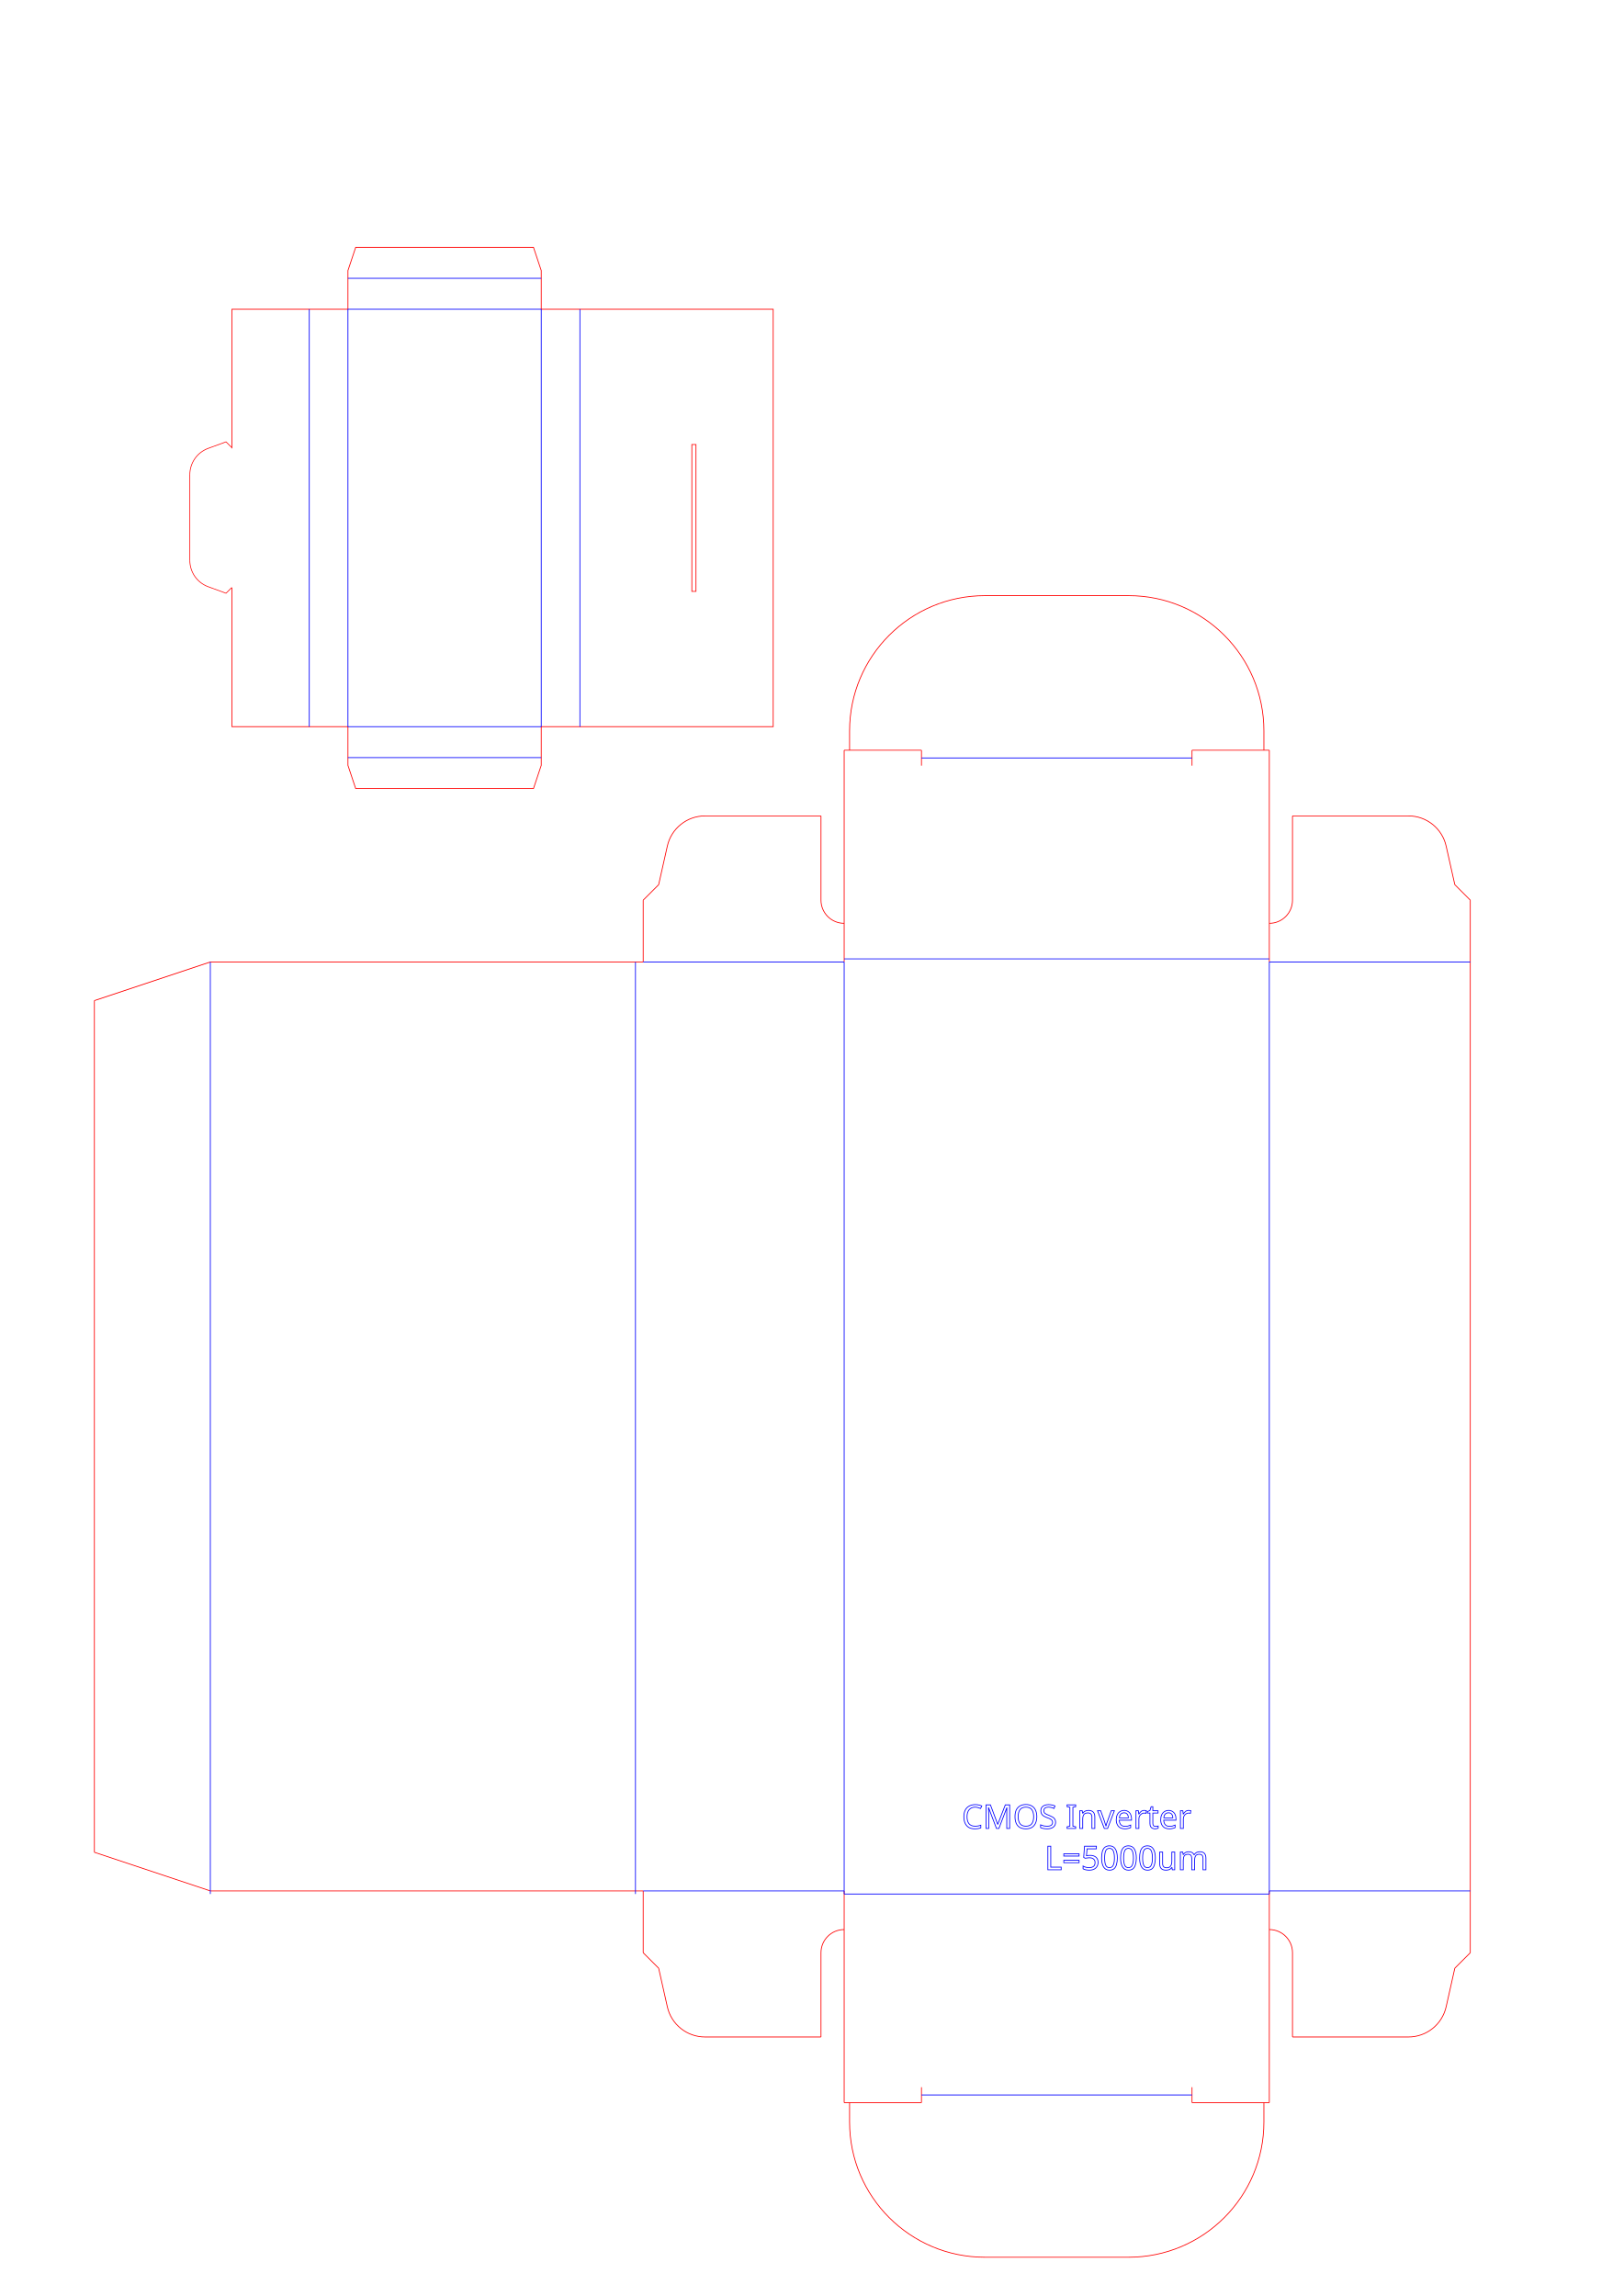
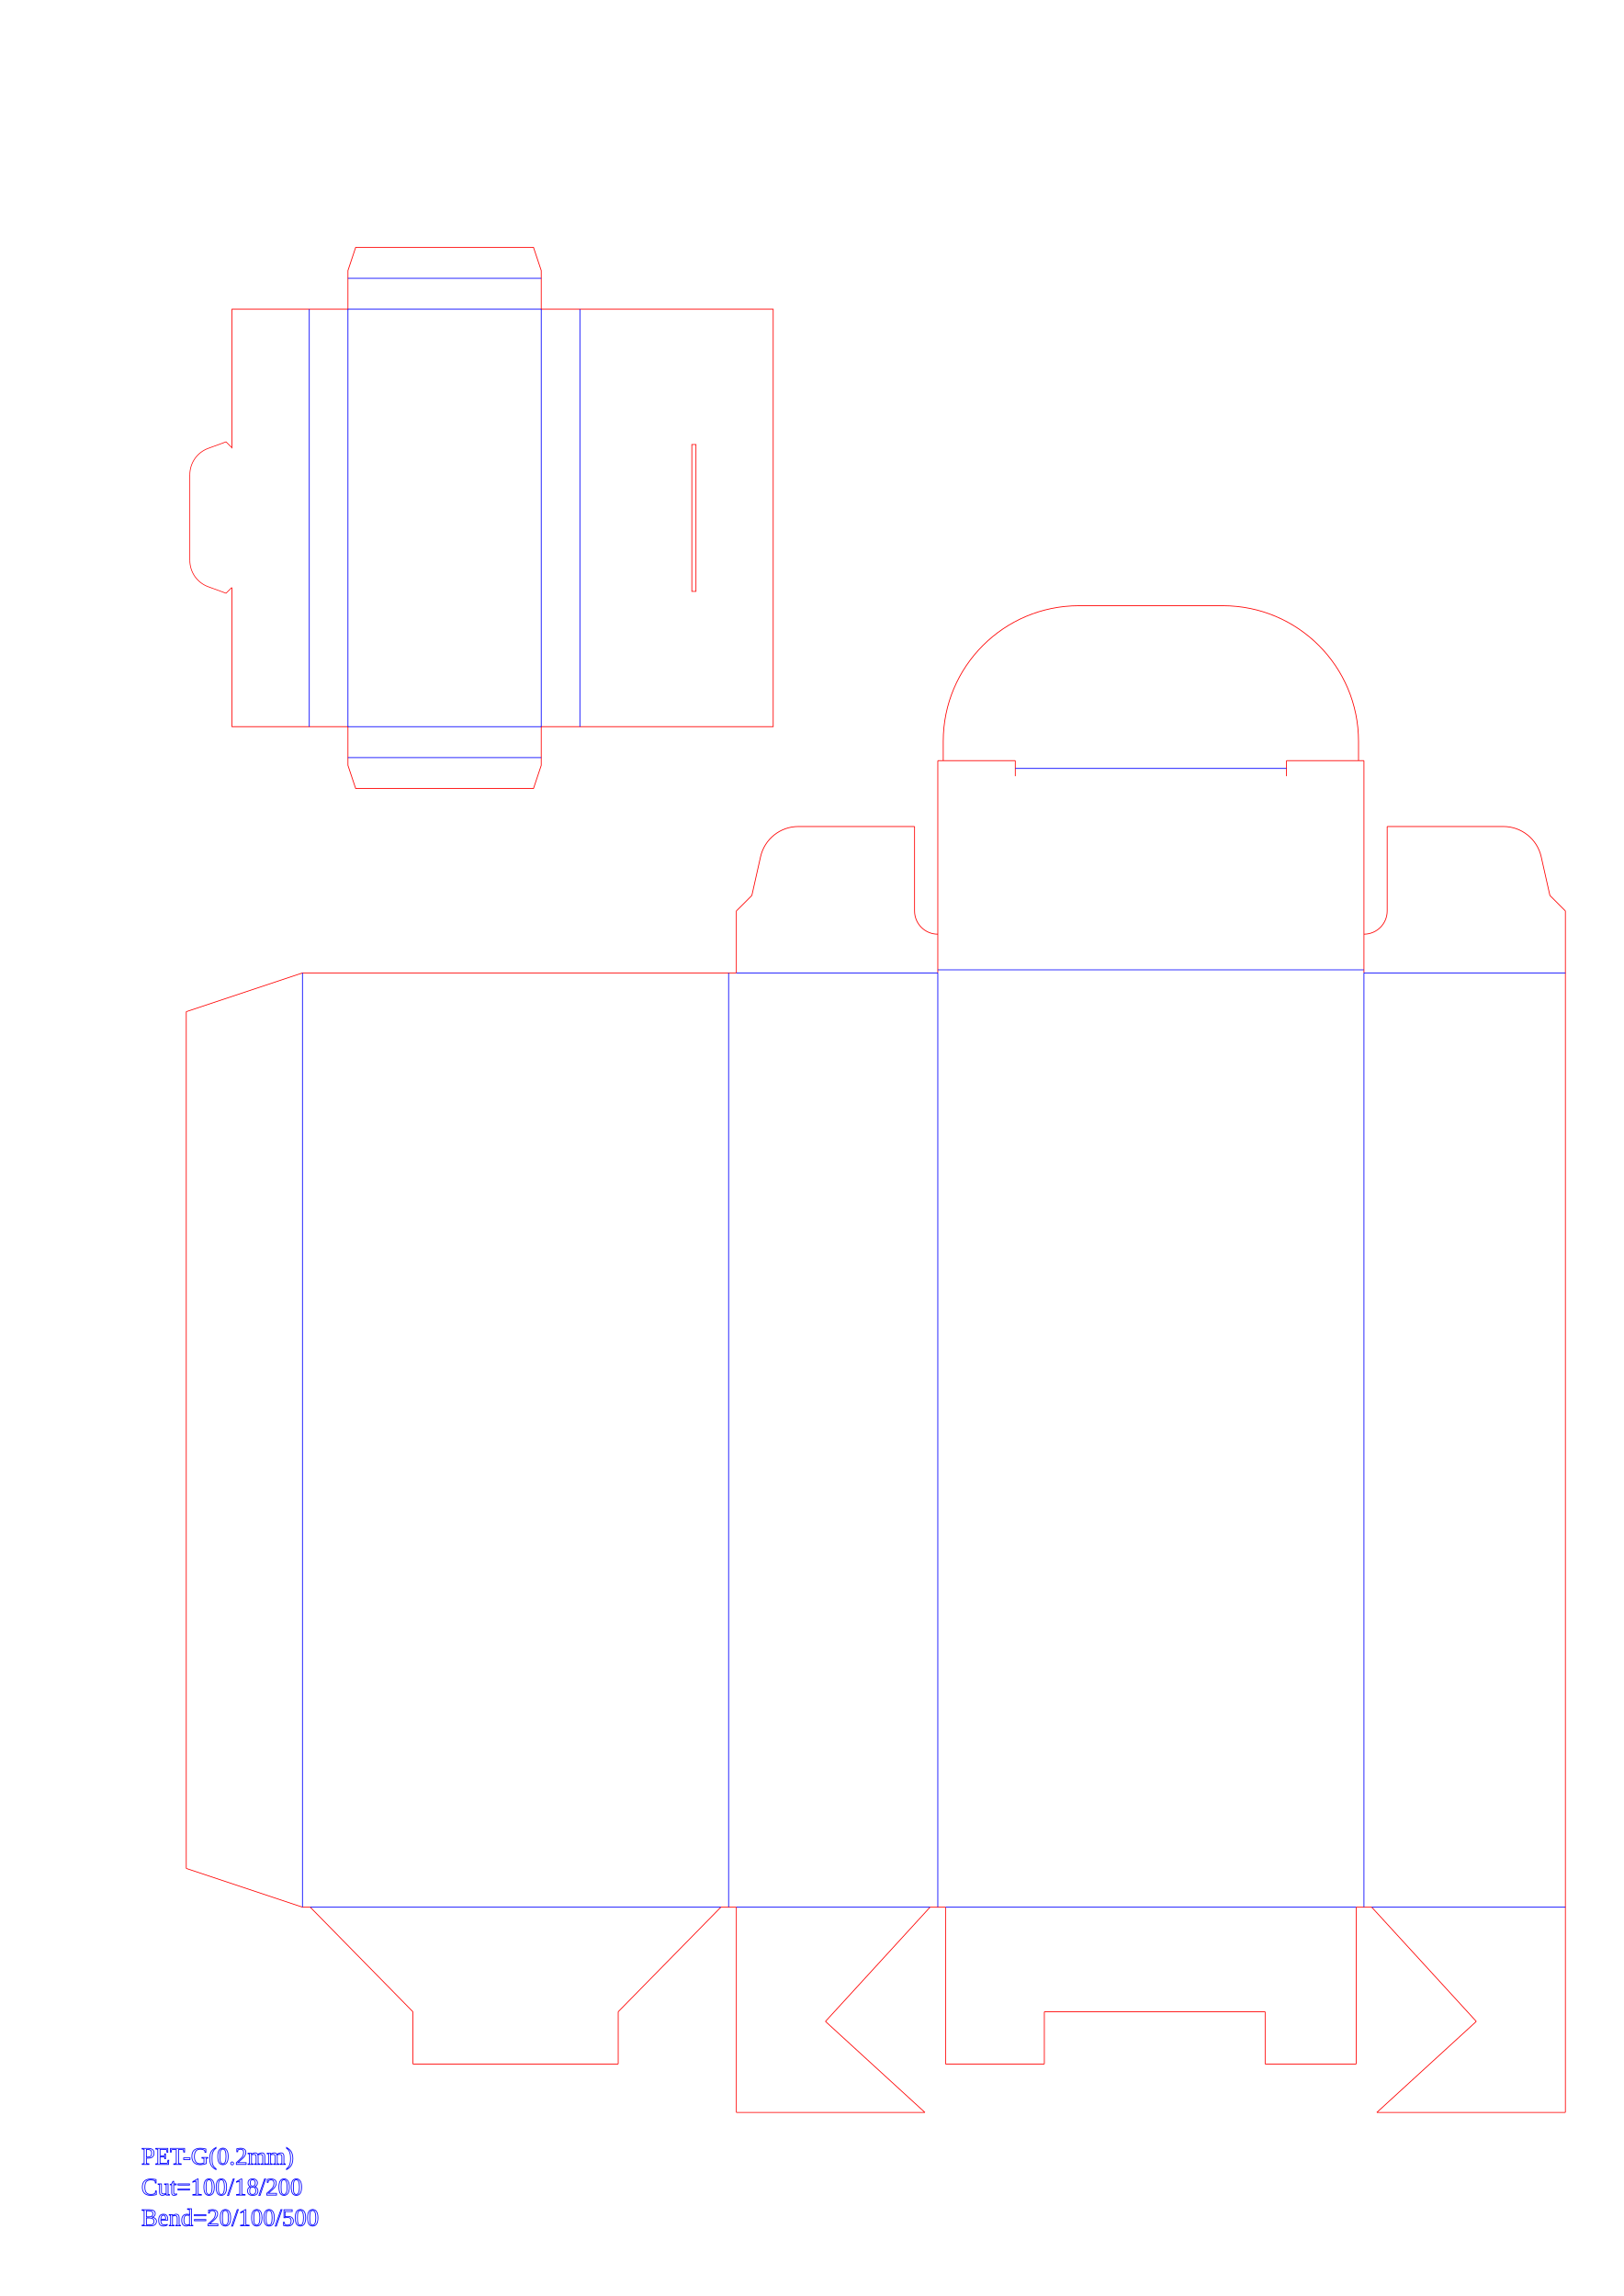
<svg xmlns="http://www.w3.org/2000/svg" width="210mm" height="297mm" viewBox="0 0 210 297" version="1.1" id="svg8">
  <defs id="defs2" />
  <g id="layer1">
    <rect style="fill:none;stroke:#0000ff;stroke-width:0.1" id="rect2644" width="54" height="6" x="-65" y="29" />
    <rect style="fill:none;stroke:#0000ff;stroke-width:0.1" id="rect2644-4" width="54" height="25" x="-65" y="66" />
    <rect style="fill:none;stroke:#0000ff;stroke-width:0.1" id="rect2644-0" width="54" height="6" x="-65" y="60" />
    <rect style="fill:none;stroke:#0000ff;stroke-width:0.1" id="rect2644-4-2" width="54" height="25" x="-65" y="35" />
    <g id="g7997" transform="matrix(0.981135,0,0,0.9809296,-2.862944,-15.37802)" style="stroke-width:1.019">
      <g id="g1840" transform="matrix(0,0.1295471,0.1304186,0,-26.51589,34.99988)" style="stroke:#ff0000;stroke-width:2.767">
        <path d="m 0,0 -5.67,5.671 -18.199,-6.624 c -11.214,-4.094 -18.64,-14.7 -18.651,-26.638" style="fill:none;stroke:#ff0000;stroke-width:0.692;stroke-linecap:butt;stroke-linejoin:round;stroke-miterlimit:10;stroke-dasharray:none;stroke-opacity:1" id="path1842" />
      </g>
      <path d="m -45,35 -0.739,-0.735 0.864,-2.358 c 0.534,-1.453 1.917,-2.415 3.474,-2.416" style="fill:none;stroke:#ff0000;stroke-width:0.09;stroke-linecap:butt;stroke-linejoin:round;stroke-miterlimit:10;stroke-dasharray:none;stroke-opacity:1" id="path1846" />
      <g id="g1848" transform="matrix(0,0.1295471,0.1304186,0,-30.11412,29.49154)" style="stroke:#ff0000;stroke-width:2.767">
        <path d="M 0,0 V -86.55" style="fill:none;stroke:#ff0000;stroke-width:0.692;stroke-linecap:butt;stroke-linejoin:round;stroke-miterlimit:10;stroke-dasharray:none;stroke-opacity:1" id="path1850" />
      </g>
    </g>
    <rect style="fill:none;stroke:#0000ff;stroke-width:0.1" id="rect8149" width="54" height="10" x="-65" y="19" />
    <rect style="fill:none;stroke:#ff0000;stroke-width:0.1" id="rect8151-2" width="18" height="0.5" x="-47" y="83" />
    <g id="g7502">
      <g id="g1840-3" transform="matrix(0.1270766,0,0,-0.1279582,29.95441,57.87861)" style="stroke:#ff0000;stroke-width:2.767">
        <path d="m 0,0 -5.67,5.671 -18.199,-6.624 c -11.214,-4.094 -18.64,-14.7 -18.651,-26.638" style="fill:none;stroke:#ff0000;stroke-width:0.692;stroke-linecap:butt;stroke-linejoin:round;stroke-miterlimit:10;stroke-dasharray:none;stroke-opacity:1" id="path1842-8" />
      </g>
      <path d="m 29.955,76.014 -0.721,0.726 -2.313,-0.847 c -1.425,-0.524 -2.369,-1.881 -2.37,-3.409" style="fill:none;stroke:#ff0000;stroke-width:0.088;stroke-linecap:butt;stroke-linejoin:round;stroke-miterlimit:10;stroke-dasharray:none;stroke-opacity:1" id="path1846-1" />
      <g id="g1848-5" transform="matrix(0.1270766,0,0,-0.1279582,24.55111,61.40895)" style="stroke:#ff0000;stroke-width:2.767">
        <path d="M 0,0 V -86.55" style="fill:none;stroke:#ff0000;stroke-width:0.692;stroke-linecap:butt;stroke-linejoin:round;stroke-miterlimit:10;stroke-dasharray:none;stroke-opacity:1" id="path1850-3" />
      </g>
      <rect style="fill:none;stroke:#ff0000;stroke-width:0.1" id="rect8151-2-4" width="19" height="0.533" x="-76.5" y="89.479" transform="rotate(-90)" />
      <path style="fill:none;stroke:#ff0000;stroke-width:0.1" d="m 30,76 v 18 l 15,2e-6 0,5 1,3 h 23 l 1,-3 v -5 l 30,-2e-6 V 40 H 70 V 35 L 69,32 H 46 l -1,3 v 5 H 30 v 18" id="path8306" />
      <path style="fill:none;stroke:#0000ff;stroke-width:0.1" d="M 40,94 V 40" id="path8308" />
      <path style="fill:none;stroke:#0000ff;stroke-width:0.1" d="M 45,94 V 40" id="path8308-5" />
      <path style="fill:none;stroke:#0000ff;stroke-width:0.1" d="M 75,94 V 40" id="path8308-5-1" />
      <path style="fill:none;stroke:#0000ff;stroke-width:0.1" d="M 70,94 V 40" id="path8308-5-4" />
      <path style="fill:none;stroke:#0000ff;stroke-width:0.1;stroke-dasharray:none" d="m 45,40 h 25" id="path9417" />
      <path style="fill:none;stroke:#0000ff;stroke-width:0.1;stroke-dasharray:none" d="M 45,36 H 70" id="path9417-3" />
      <path style="fill:none;stroke:#0000ff;stroke-width:0.1;stroke-dasharray:none" d="m 45,98 h 25" id="path9417-7" />
      <path style="fill:none;stroke:#0000ff;stroke-width:0.1;stroke-dasharray:none" d="M 45,94 H 70" id="path9417-3-9" />
    </g>
    <text xml:space="preserve" style="font-style:normal;font-weight:normal;font-size:3.931px;line-height:1.25;font-family:sans-serif;fill:#000000;fill-opacity:1;stroke:none;stroke-width:0.265" x="-102.211" y="161.223" id="text8587">
      <tspan id="tspan8585" style="stroke-width:0.265" x="-102.211" y="161.223">from:</tspan>
      <tspan style="stroke-width:0.265" x="-102.211" y="166.136" id="tspan8589">https://www.order-box.net/tool-wanpaco/</tspan>
    </text>
-     <text xml:space="preserve" style="font-style:normal;font-weight:normal;font-size:4.286px;line-height:1.25;font-family:sans-serif;text-align:end;text-anchor:end;fill:none;fill-opacity:1;stroke:#0000ff;stroke-width:0.1" x="161.496" y="237.119" id="text8478" transform="scale(1.002513,0.9974936)">
-       <tspan id="tspan8476" style="text-align:end;text-anchor:end;fill:none;stroke:#0000ff;stroke-width:0.1" x="161.496" y="237.119">CMOS Inverter</tspan>
-       <tspan style="text-align:end;text-anchor:end;fill:none;stroke:#0000ff;stroke-width:0.1" x="161.496" y="242.477" id="tspan8480">L=5000um</tspan>
+     <text xml:space="preserve" style="font-style:normal;font-weight:normal;font-size:4.286px;line-height:1.25;font-family:sans-serif;text-align:end;text-anchor:end;fill:none;fill-opacity:1;stroke:#0000ff;stroke-width:0.1" x="329.51" y="216.179" id="text8478" transform="scale(1.002513,0.9974936)">
+       <tspan id="tspan8476" style="text-align:end;text-anchor:end;fill:none;stroke:#0000ff;stroke-width:0.1" x="329.51" y="216.179">CMOS Inverter</tspan>
+       <tspan style="text-align:end;text-anchor:end;fill:none;stroke:#0000ff;stroke-width:0.1" x="329.51" y="221.536" id="tspan8480">L=5000um</tspan>
    </text>
-     <g id="g9311" transform="matrix(1.217991,0,0,1.217966,-245.7932,-50.94418)" style="stroke-width:0.821">
+     <g id="g9311" transform="matrix(1.217991,0,0,1.217966,-44.02504,-62.9436)" style="stroke-width:0.821">
      <g stroke="#333333" stroke-width="0.8" id="g8726" transform="matrix(0.8207963,0,0,0.8207963,211.8244,105.0885)" style="fill:none;stroke:#ff0000;stroke-width:0.1;stroke-dasharray:none">
        <path class="st0" id="snapWtApiSvgPathCut" d="m 152,47 c 0,0 0,-27 0,-27 m 3,19.4 c 0,0 0,-10.9 0,-10.9 m 0,0 c 0,0 14.999,0 14.999,0 M 152,42.4 c 1.657,0 3,-1.343 3,-3 m 23,8 c 0,0 0,-8 0,-8 m 0,0 c 0,0 -2,-2 -2,-2 m 0,0 c 0,0 -1.123,-4.996 -1.123,-4.996 m 0,0 C 174.364,30.122 172.338,28.5 169.999,28.5 M 97,47.4 c 0,0 0,-0.4 0,-0.4 m 0,0 c 0,0 0,-27 0,-27 m 0,0 c 0,0 10,0 10,0 m 0,0 c 0,0 0,2 0,2 m 45,-2 c 0,0 -10,0 -10,0 m 0,0 c 0,0 0,2 0,2 m 10,25 c 0,0 0,0.4 0,0.4 M 97.7,20 c 0,0 0,-2.5 0,-2.5 m 53.6,2.5 c 0,0 0,-2.5 0,-2.5 M 115.2,0 c 0,0 18.6,0 18.6,0 M 97.7,17.5 C 97.7,7.835 105.535,0 115.2,0 m 18.6,0 c 9.665,0 17.5,7.835 17.5,17.5 M 178,47.4 c 0,0 0,120.6 0,120.6 M 15,167.6 c 0,0 -15,-5 -15,-5 M 71,47.4 c 0,0 0,-8 0,-8 m 0,0 c 0,0 2,-2 2,-2 m 0,0 c 0,0 1.123,-4.996 1.123,-4.996 M 97,42.4 c 0,0 0,0 0,0 m -3,-3 c 0,0 0,-10.9 0,-10.9 m 0,0 c 0,0 -14.999,0 -14.999,0 m -4.878,3.904 C 74.636,30.122 76.662,28.5 79.001,28.5 M 97,42.4 c -1.657,0 -3,-1.343 -3,-3 m -24,8 c 0,0 -55,0 -55,0 m 82,120.2 c 0,0 0,0.4 0,0.4 m 0,0 c 0,0 0,27 0,27 m 0,0 c 0,0 10,0 10,0 m 0,0 c 0,0 0,-2 0,-2 m 45,-25 c 0,0 0,-0.4 0,-0.4 M 97.7,195 c 0,0 0,2.5 0,2.5 m 0,0 c 0,9.665 7.835,17.5 17.5,17.5 m 0,0 c 0,0 18.6,0 18.6,0 m 0,0 c 9.665,0 17.5,-7.835 17.5,-17.5 M 71,167.6 c 0,0 0,8 0,8 m 0,0 c 0,0 2,2 2,2 m 0,0 c 0,0 1.123,4.996 1.123,4.996 M 97,172.6 c 0,0 0,0 0,0 m -3,3 c 0,0 0,10.9 0,10.9 m 0,0 c 0,0 -14.999,0 -14.999,0 m -4.878,-3.904 c 0.513,2.282 2.539,3.904 4.878,3.904 M 97,172.6 c -1.657,0 -3,1.343 -3,3 m -24,-8 c 0,0 -55,0 -55,0 m 55,0 c 0,0 1,0 1,0 m 81,0.4 c 0,0 0,27 0,27 m 0,0 c 0,0 -10,0 -10,0 m 0,0 c 0,0 0,-2 0,-2 m 9.3,2 c 0,0 0,2.5 0,2.5 M 178,167.6 c 0,0 0,8 0,8 m 0,0 c 0,0 -2,2 -2,2 m 0,0 c 0,0 -1.123,4.996 -1.123,4.996 m 0,0 C 174.364,184.878 172.338,186.5 169.999,186.5 M 155,175.6 c 0,0 0,10.9 0,10.9 m 0,0 c 0,0 14.999,0 14.999,0 M 152,172.6 c 1.657,0 3,1.343 3,3 M 70,47.4 c 0,0 1,0 1,0 m -56,0 c 0,0 -15,5 -15,5 m 0,0 c 0,0 0,110.2 0,110.2" fill="transparent" style="fill:none;stroke:#ff0000;stroke-width:0.1;stroke-dasharray:none" />
      </g>
      <g stroke="#ffc0cb" stroke-width="0.75" id="g8729" transform="matrix(0.8207963,0,0,0.8207963,211.8244,105.0885)" style="fill:none;stroke:#0000ff;stroke-width:0.1;stroke-dasharray:none">
        <path class="st1" id="snapWtApiSvgPathCrease" d="m 97,47 c 0,0 55,0 55,0 m 0,0.4 c 0,0 0,120.6 0,120.6 m -55,0 c 0,0 0,-120.6 0,-120.6 m 0,0 c 0,0 -26,0 -26,0 m -1,0 c 0,0 0,120.6 0,120.6 M 107,21 c 0,0 35,0 35,0 m 10,26.4 c 0,0 26,0 26,0 m -163,0 c 0,0 0,120.6 0,120.6 m 82,0 c 0,0 55,0 55,0 m -55,-0.4 c 0,0 -26,0 -26,0 m 36,26.4 c 0,0 35,0 35,0 m 10,-26.4 c 0,0 26,0 26,0" fill="transparent" style="fill:none;stroke:#0000ff;stroke-width:0.1;stroke-dasharray:none" />
      </g>
    </g>
+     <text xml:space="preserve" style="font-size:3.175px;fill:none;stroke:#0000ff;stroke-width:0.1" x="293.542" y="290.431" id="text363">
+       <tspan id="tspan361" style="stroke-width:0.1" x="293.542" y="290.431">121x55x27</tspan>
+     </text>
+     <g id="g1190" transform="matrix(1.109621,0,0,1.109615,81.34625,-298.2061)" style="stroke-width:0.901">
+       <g stroke="#333333" stroke-width="0.8" id="g408" transform="matrix(0.9030766,0,0,0.9030766,-51.60022,339.3618)" style="fill:none;stroke:#ff0000;stroke-width:0.1;stroke-dasharray:none">
+         <path class="st0" id="snapWtApiSvgPathCut-4" d="m 97,47.4 c 0,0 0,-0.4 0,-0.4 m 0,0 c 0,0 0,-27 0,-27 m 0,0 c 0,0 10,0 10,0 m 0,0 c 0,0 0,2 0,2 m 45,25 c 0,0 0,0.4 0,0.4 M 97.7,20 c 0,0 0,-2.5 0,-2.5 m 0,0 C 97.7,7.835 105.535,0 115.2,0 m 0,0 c 0,0 18.6,0 18.6,0 m 0,0 c 9.665,0 17.5,7.835 17.5,17.5 M 178,47.4 c 0,0 0,120.6 0,120.6 m -25,0 c 0,0 -2,0 -2,0 M 71,47.4 c 0,0 0,-8 0,-8 m 0,0 c 0,0 2,-2 2,-2 m 0,0 c 0,0 1.123,-4.996 1.123,-4.996 M 97,42.4 c 0,0 0,0 0,0 m -3,-3 c 0,0 0,-10.9 0,-10.9 m 0,0 c 0,0 -14.999,0 -14.999,0 m -4.878,3.904 C 74.636,30.122 76.662,28.5 79.001,28.5 M 97,42.4 c -1.657,0 -3,-1.343 -3,-3 m -24,8 c 0,0 -55,0 -55,0 m 55,0 c 0,0 1,0 1,0 m -56,0 c 0,0 -15,5 -15,5 m 0,0 C 0,52.4 0,163 0,163 m 16,5 c 0,0 13.25,13.5 13.25,13.5 m 0,0 c 0,0 0,6.75 0,6.75 m 0,0 c 0,0 26.5,0 26.5,0 m 0,0 c 0,0 0,-6.75 0,-6.75 m 0,0 C 55.75,181.5 69,168 69,168 m -54,0 c 0,0 -15,-5 -15,-5 m 71,5 c 0,0 0,26.5 0,26.5 m 0,0 c 0,0 24.338,0 24.338,0 m 0,0 c 0,0 -12.838,-11.75 -12.838,-11.75 m 0,0 C 82.5,182.75 96,168 96,168 m 2,0 c 0,0 0,20.25 0,20.25 m 0,0 c 0,0 12.75,0 12.75,0 m 0,0 c 0,0 0,-6.75 0,-6.75 m 0,0 c 0,0 28.5,0 28.5,0 m 0,0 c 0,0 0,6.75 0,6.75 m 0,0 c 0,0 11.75,0 11.75,0 m 0,0 c 0,0 0,-20.25 0,-20.25 m -135,0 c 0,0 -1,0 -1,0 m 54,0 c 0,0 1,0 1,0 m 0,0 c 0,0 1,0 1,0 m 25,0 c 0,0 1,0 1,0 m 0,0 c 0,0 1,0 1,0 M 151.3,20 c 0,0 0,-2.5 0,-2.5 M 152,47 c 0,0 0,-27 0,-27 m 0,0 c 0,0 -10,0 -10,0 m 0,0 c 0,0 0,2 0,2 m 36,146 c 0,0 0,26.5 0,26.5 m 0,0 c 0,0 -24.338,0 -24.338,0 m 0,0 c 0,0 12.838,-11.75 12.838,-11.75 m 0,0 C 166.5,182.75 153,168 153,168 M 178,47.4 c 0,0 0,-8 0,-8 m 0,0 c 0,0 -2,-2 -2,-2 m 0,0 c 0,0 -1.123,-4.996 -1.123,-4.996 m 0,0 C 174.364,30.122 172.338,28.5 169.999,28.5 M 155,39.4 c 0,0 0,-10.9 0,-10.9 m 0,0 c 0,0 14.999,0 14.999,0 M 152,42.4 c 1.657,0 3,-1.343 3,-3" fill="transparent" style="fill:none;stroke:#ff0000;stroke-width:0.1;stroke-dasharray:none" />
+       </g>
+       <g stroke="#ffc0cb" stroke-width="0.75" id="g411" transform="matrix(0.9030766,0,0,0.9030766,-51.60022,339.3618)" style="fill:none;stroke:#0000ff;stroke-width:0.1;stroke-dasharray:none">
+         <path class="st1" id="snapWtApiSvgPathCrease-1" d="m 97,47 c 0,0 55,0 55,0 m 0,0.4 c 0,0 0,120.6 0,120.6 m -1,0 c 0,0 -53,0 -53,0 m -1,0 c 0,0 0,-120.6 0,-120.6 m 0,0 c 0,0 -26,0 -26,0 m -1,0 c 0,0 0,120.6 0,120.6 m 1,0 c 0,0 25,0 25,0 M 107,21 c 0,0 35,0 35,0 m 10,26.4 c 0,0 26,0 26,0 m -163,0 c 0,0 0,120.6 0,120.6 m 1,0 c 0,0 53,0 53,0 m 109,0 c 0,0 -25,0 -25,0" fill="transparent" style="fill:none;stroke:#0000ff;stroke-width:0.1;stroke-dasharray:none" />
+       </g>
+     </g>
+     <text xml:space="preserve" style="font-size:3.175px;fill:none;stroke:#0000ff;stroke-width:0.1;stroke-dasharray:none" x="18.283" y="279.985" id="text1350">
+       <tspan id="tspan1348" style="stroke-width:0.1" x="18.283" y="279.985">PET-G(0.2mm) </tspan>
+       <tspan style="stroke-width:0.1" x="18.283" y="283.954" id="tspan1352">Cut=100/18/200</tspan>
+       <tspan style="stroke-width:0.1" x="18.283" y="287.923" id="tspan1354">Bend=20/100/500</tspan>
+     </text>
  </g>
</svg>
